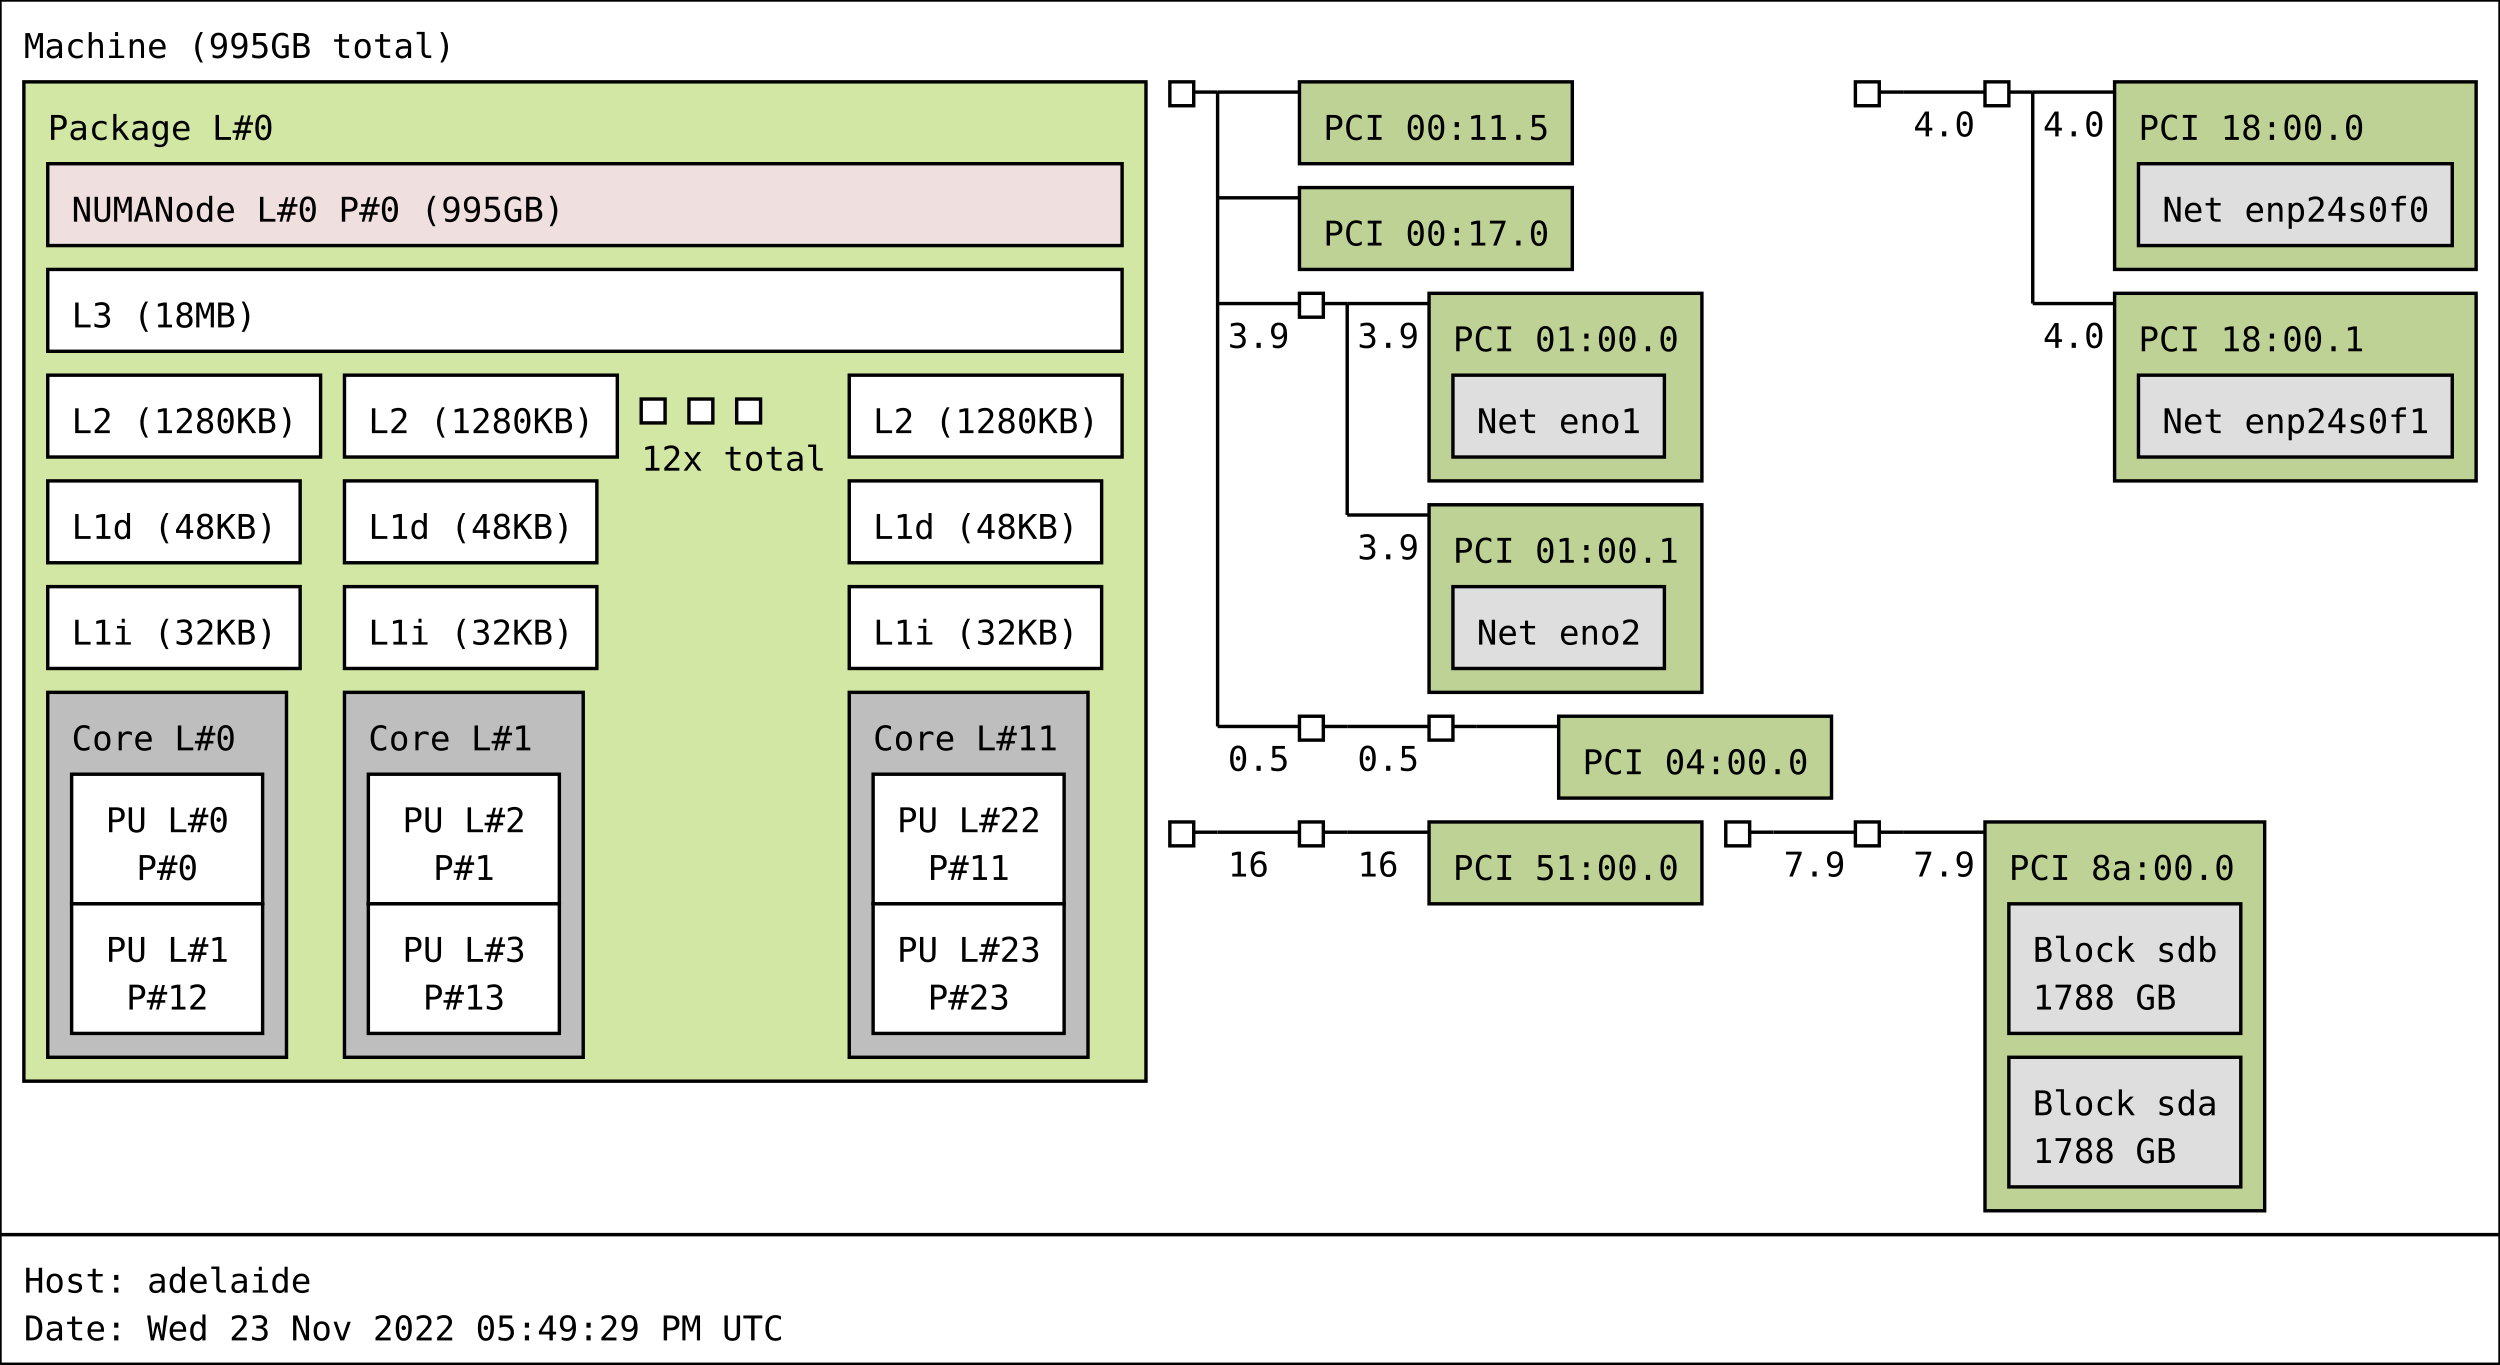
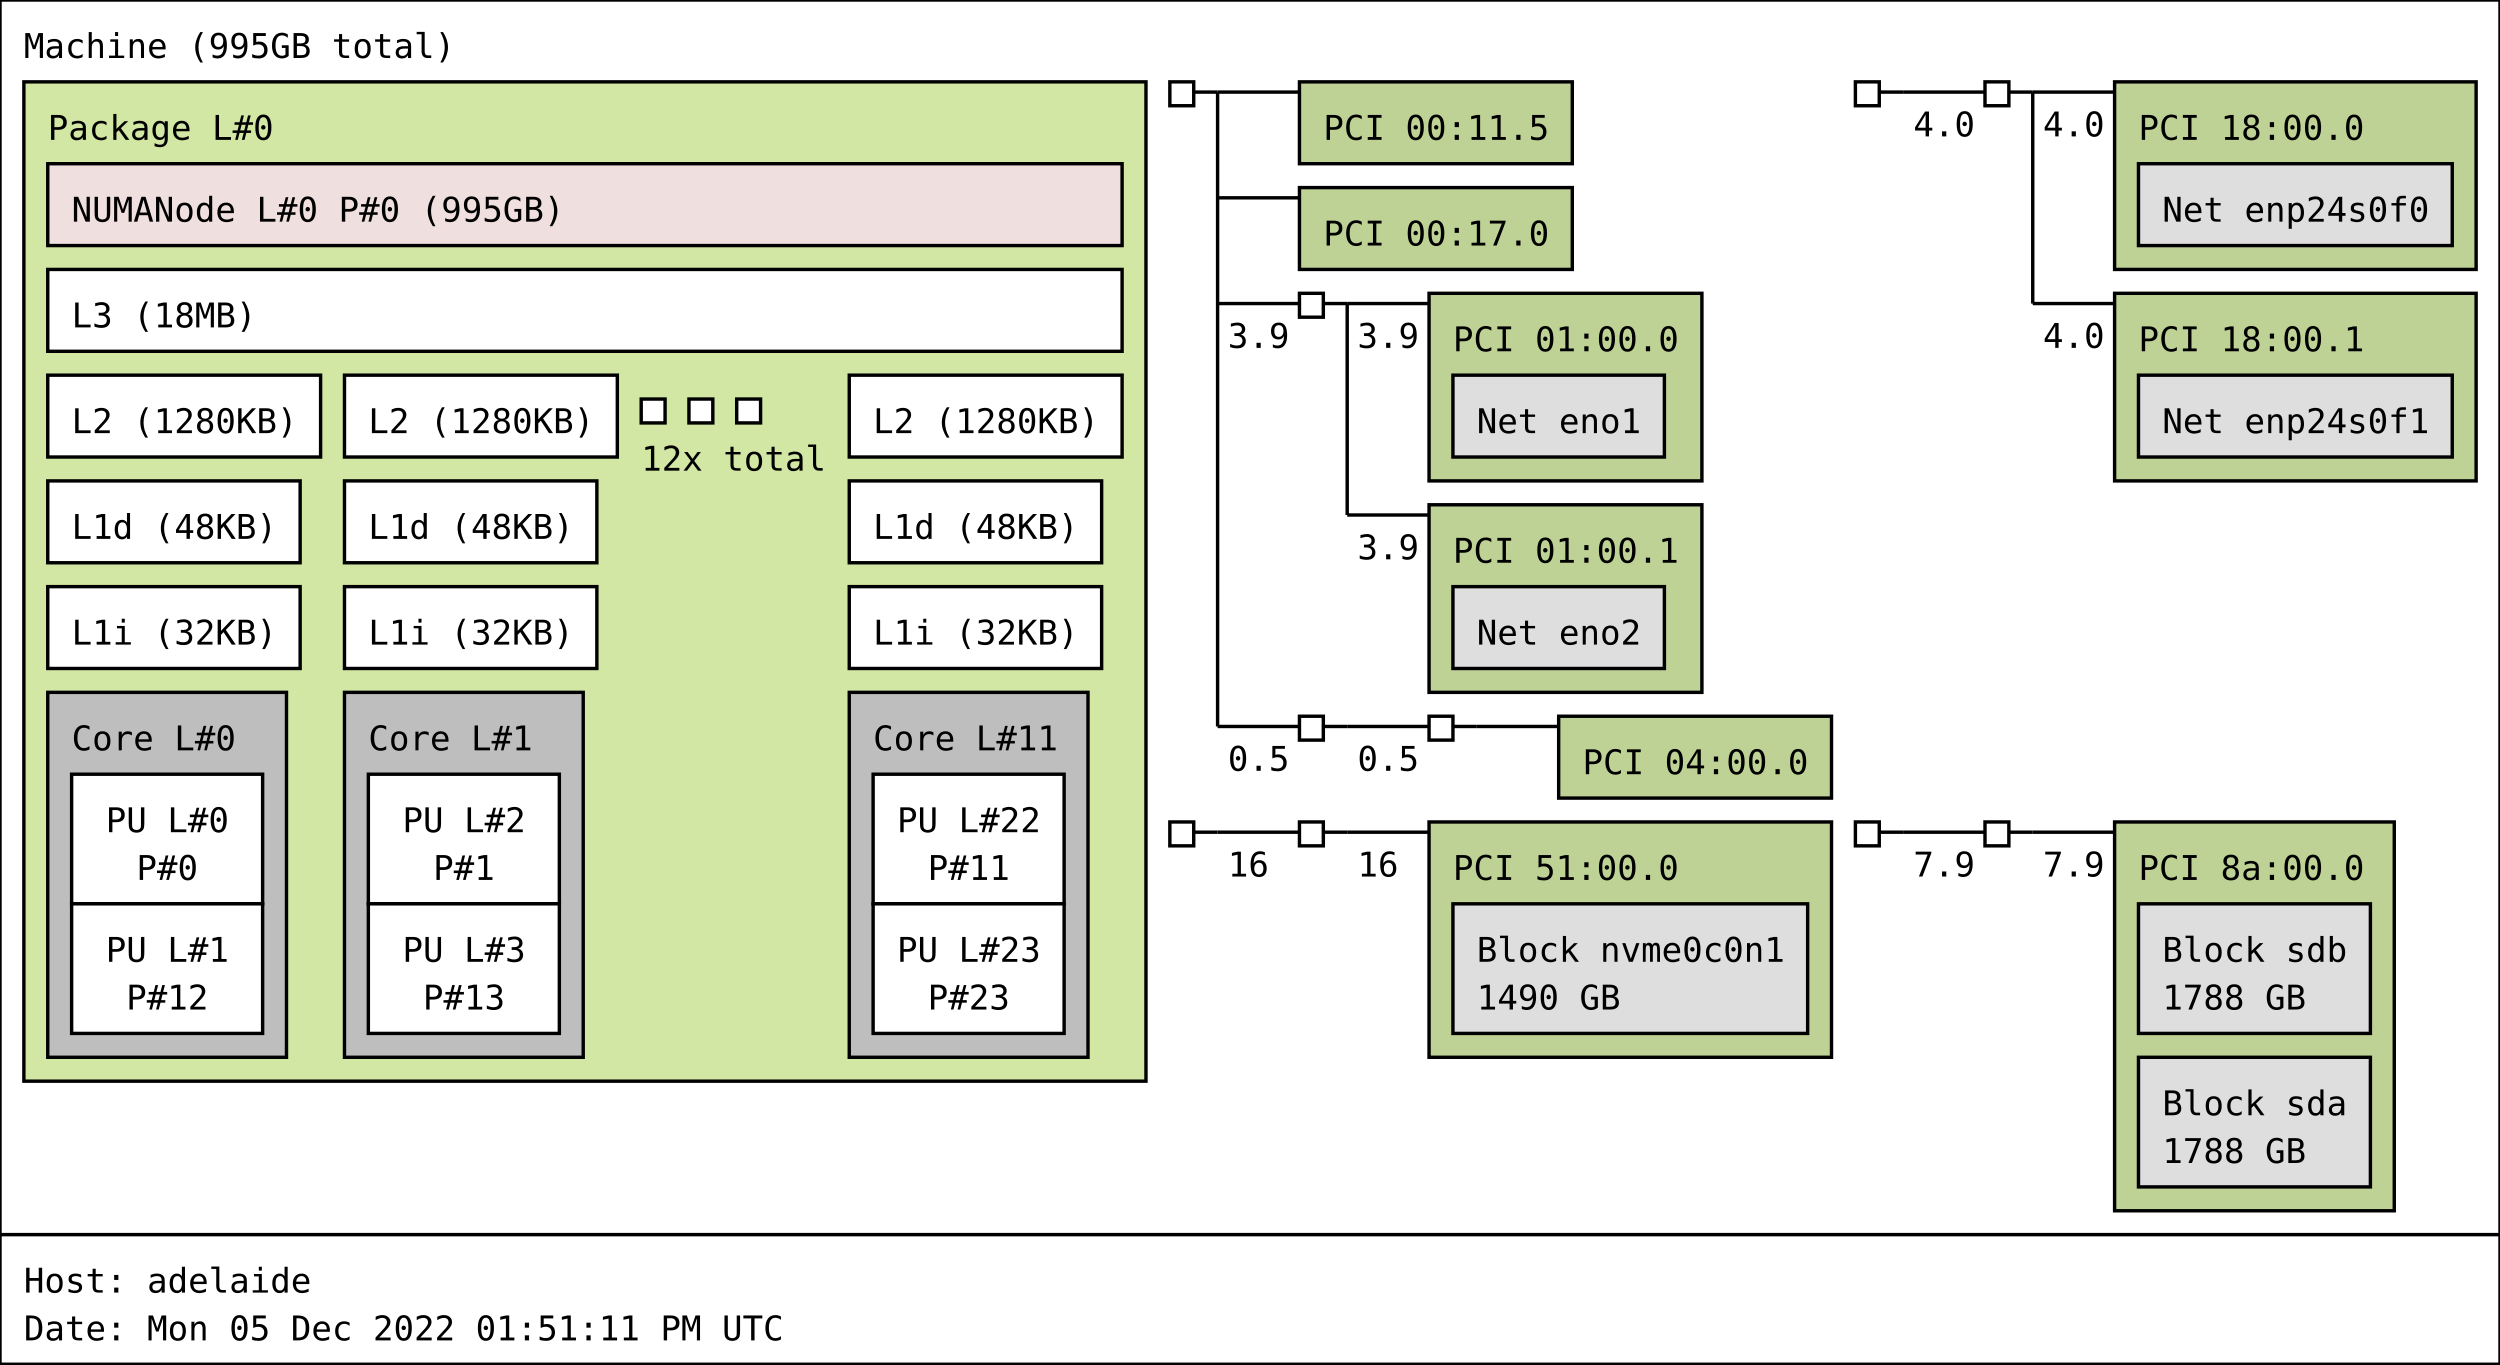
<svg xmlns="http://www.w3.org/2000/svg" width="733px" height="400px" viewBox="0 0 733px 400px" version="1.1">
  <rect id="Machine_0_rect" class="Machine" x="0" y="0" width="733" height="362" fill="rgb(255,255,255)" stroke="rgb(0,0,0)" stroke-width="1" />
  <text id="Machine_0_text" class="Machine" font-family="Monospace" x="7" y="17" fill="rgb(0,0,0)" font-size="10px">Machine (995GB total)</text>
  <rect id="Package_0_rect" class="Package" x="7" y="24" width="329" height="293" fill="rgb(210,231,164)" stroke="rgb(0,0,0)" stroke-width="1" />
  <text id="Package_0_text" class="Package" font-family="Monospace" x="14" y="41" fill="rgb(0,0,0)" font-size="10px">Package L#0</text>
  <rect id="L3_0_rect" class="L3" x="14" y="79" width="315" height="24" fill="rgb(255,255,255)" stroke="rgb(0,0,0)" stroke-width="1" />
  <text id="L3_0_text" class="L3" font-family="Monospace" x="21" y="96" fill="rgb(0,0,0)" font-size="10px">L3 (18MB)</text>
  <rect id="L2_0_rect" class="L2" x="14" y="110" width="80" height="24" fill="rgb(255,255,255)" stroke="rgb(0,0,0)" stroke-width="1" />
  <text id="L2_0_text" class="L2" font-family="Monospace" x="21" y="127" fill="rgb(0,0,0)" font-size="10px">L2 (1280KB)</text>
  <rect id="L1d_0_rect" class="L1d" x="14" y="141" width="74" height="24" fill="rgb(255,255,255)" stroke="rgb(0,0,0)" stroke-width="1" />
  <text id="L1d_0_text" class="L1d" font-family="Monospace" x="21" y="158" fill="rgb(0,0,0)" font-size="10px">L1d (48KB)</text>
  <rect id="L1i_0_rect" class="L1i" x="14" y="172" width="74" height="24" fill="rgb(255,255,255)" stroke="rgb(0,0,0)" stroke-width="1" />
  <text id="L1i_0_text" class="L1i" font-family="Monospace" x="21" y="189" fill="rgb(0,0,0)" font-size="10px">L1i (32KB)</text>
  <rect id="Core_0_rect" class="Core" x="14" y="203" width="70" height="107" fill="rgb(190,190,190)" stroke="rgb(0,0,0)" stroke-width="1" />
  <text id="Core_0_text" class="Core" font-family="Monospace" x="21" y="220" fill="rgb(0,0,0)" font-size="10px">Core L#0</text>
  <rect id="PU_0_rect" class="PU" x="21" y="227" width="56" height="38" fill="rgb(255,255,255)" stroke="rgb(0,0,0)" stroke-width="1" />
  <text id="PU_0_text" class="PU" font-family="Monospace" x="31" y="244" fill="rgb(0,0,0)" font-size="10px">PU L#0</text>
  <text id="PU_0_text_1" class="PU" font-family="Monospace" x="40" y="258" fill="rgb(0,0,0)" font-size="10px">P#0</text>
  <rect id="PU_1_rect" class="PU" x="21" y="265" width="56" height="38" fill="rgb(255,255,255)" stroke="rgb(0,0,0)" stroke-width="1" />
  <text id="PU_1_text" class="PU" font-family="Monospace" x="31" y="282" fill="rgb(0,0,0)" font-size="10px">PU L#1</text>
  <text id="PU_1_text_1" class="PU" font-family="Monospace" x="37" y="296" fill="rgb(0,0,0)" font-size="10px">P#12</text>
  <rect id="L2_1_rect" class="L2" x="101" y="110" width="80" height="24" fill="rgb(255,255,255)" stroke="rgb(0,0,0)" stroke-width="1" />
  <text id="L2_1_text" class="L2" font-family="Monospace" x="108" y="127" fill="rgb(0,0,0)" font-size="10px">L2 (1280KB)</text>
  <rect id="L1d_1_rect" class="L1d" x="101" y="141" width="74" height="24" fill="rgb(255,255,255)" stroke="rgb(0,0,0)" stroke-width="1" />
  <text id="L1d_1_text" class="L1d" font-family="Monospace" x="108" y="158" fill="rgb(0,0,0)" font-size="10px">L1d (48KB)</text>
  <rect id="L1i_1_rect" class="L1i" x="101" y="172" width="74" height="24" fill="rgb(255,255,255)" stroke="rgb(0,0,0)" stroke-width="1" />
  <text id="L1i_1_text" class="L1i" font-family="Monospace" x="108" y="189" fill="rgb(0,0,0)" font-size="10px">L1i (32KB)</text>
  <rect id="Core_1_rect" class="Core" x="101" y="203" width="70" height="107" fill="rgb(190,190,190)" stroke="rgb(0,0,0)" stroke-width="1" />
  <text id="Core_1_text" class="Core" font-family="Monospace" x="108" y="220" fill="rgb(0,0,0)" font-size="10px">Core L#1</text>
  <rect id="PU_2_rect" class="PU" x="108" y="227" width="56" height="38" fill="rgb(255,255,255)" stroke="rgb(0,0,0)" stroke-width="1" />
  <text id="PU_2_text" class="PU" font-family="Monospace" x="118" y="244" fill="rgb(0,0,0)" font-size="10px">PU L#2</text>
  <text id="PU_2_text_1" class="PU" font-family="Monospace" x="127" y="258" fill="rgb(0,0,0)" font-size="10px">P#1</text>
  <rect id="PU_3_rect" class="PU" x="108" y="265" width="56" height="38" fill="rgb(255,255,255)" stroke="rgb(0,0,0)" stroke-width="1" />
  <text id="PU_3_text" class="PU" font-family="Monospace" x="118" y="282" fill="rgb(0,0,0)" font-size="10px">PU L#3</text>
  <text id="PU_3_text_1" class="PU" font-family="Monospace" x="124" y="296" fill="rgb(0,0,0)" font-size="10px">P#13</text>
  <rect id="L2_2_rect" class="L2" x="188" y="117" width="7" height="7" fill="rgb(255,255,255)" stroke="rgb(0,0,0)" stroke-width="1" />
  <rect id="L2_2_rect" class="L2" x="202" y="117" width="7" height="7" fill="rgb(255,255,255)" stroke="rgb(0,0,0)" stroke-width="1" />
  <rect id="L2_2_rect" class="L2" x="216" y="117" width="7" height="7" fill="rgb(255,255,255)" stroke="rgb(0,0,0)" stroke-width="1" />
  <text id="L2_2_text" class="L2" font-family="Monospace" x="188" y="138" fill="rgb(0,0,0)" font-size="10px">12x total</text>
  <rect id="L2_11_rect" class="L2" x="249" y="110" width="80" height="24" fill="rgb(255,255,255)" stroke="rgb(0,0,0)" stroke-width="1" />
  <text id="L2_11_text" class="L2" font-family="Monospace" x="256" y="127" fill="rgb(0,0,0)" font-size="10px">L2 (1280KB)</text>
  <rect id="L1d_11_rect" class="L1d" x="249" y="141" width="74" height="24" fill="rgb(255,255,255)" stroke="rgb(0,0,0)" stroke-width="1" />
  <text id="L1d_11_text" class="L1d" font-family="Monospace" x="256" y="158" fill="rgb(0,0,0)" font-size="10px">L1d (48KB)</text>
  <rect id="L1i_11_rect" class="L1i" x="249" y="172" width="74" height="24" fill="rgb(255,255,255)" stroke="rgb(0,0,0)" stroke-width="1" />
  <text id="L1i_11_text" class="L1i" font-family="Monospace" x="256" y="189" fill="rgb(0,0,0)" font-size="10px">L1i (32KB)</text>
  <rect id="Core_11_rect" class="Core" x="249" y="203" width="70" height="107" fill="rgb(190,190,190)" stroke="rgb(0,0,0)" stroke-width="1" />
  <text id="Core_11_text" class="Core" font-family="Monospace" x="256" y="220" fill="rgb(0,0,0)" font-size="10px">Core L#11</text>
  <rect id="PU_22_rect" class="PU" x="256" y="227" width="56" height="38" fill="rgb(255,255,255)" stroke="rgb(0,0,0)" stroke-width="1" />
  <text id="PU_22_text" class="PU" font-family="Monospace" x="263" y="244" fill="rgb(0,0,0)" font-size="10px">PU L#22</text>
  <text id="PU_22_text_1" class="PU" font-family="Monospace" x="272" y="258" fill="rgb(0,0,0)" font-size="10px">P#11</text>
  <rect id="PU_23_rect" class="PU" x="256" y="265" width="56" height="38" fill="rgb(255,255,255)" stroke="rgb(0,0,0)" stroke-width="1" />
  <text id="PU_23_text" class="PU" font-family="Monospace" x="263" y="282" fill="rgb(0,0,0)" font-size="10px">PU L#23</text>
  <text id="PU_23_text_1" class="PU" font-family="Monospace" x="272" y="296" fill="rgb(0,0,0)" font-size="10px">P#23</text>
  <rect id="NUMANode_0_rect" class="NUMANode" x="14" y="48" width="315" height="24" fill="rgb(239,223,222)" stroke="rgb(0,0,0)" stroke-width="1" />
  <text id="NUMANode_0_text" class="NUMANode" font-family="Monospace" x="21" y="65" fill="rgb(0,0,0)" font-size="10px">NUMANode L#0 P#0 (995GB)</text>
  <rect id="HostBridge_0_rect" class="HostBridge" x="343" y="24" width="7" height="7" fill="rgb(255,255,255)" stroke="rgb(0,0,0)" stroke-width="1" />
  <line id="HostBridge_0_line" class="HostBridge" x1="350" y1="27" x2="357" y2="27" stroke="rgb(0,0,0)" stroke-width="1" />
  <line id="HostBridge_0_line_2" class="HostBridge" x1="357" y1="27" x2="381" y2="27" stroke="rgb(0,0,0)" stroke-width="1" />
  <line id="HostBridge_0_line_3" class="HostBridge" x1="357" y1="58" x2="381" y2="58" stroke="rgb(0,0,0)" stroke-width="1" />
  <line id="HostBridge_0_line_4" class="HostBridge" x1="357" y1="89" x2="381" y2="89" stroke="rgb(0,0,0)" stroke-width="1" />
  <text id="HostBridge_0_text_4" class="HostBridge" font-family="Monospace" x="360" y="102" fill="rgb(0,0,0)" font-size="10px">3.9</text>
  <line id="HostBridge_0_line_5" class="HostBridge" x1="357" y1="213" x2="381" y2="213" stroke="rgb(0,0,0)" stroke-width="1" />
  <text id="HostBridge_0_text_5" class="HostBridge" font-family="Monospace" x="360" y="226" fill="rgb(0,0,0)" font-size="10px">0.5</text>
  <line id="HostBridge_0_line_1" class="HostBridge" x1="357" y1="27" x2="357" y2="213" stroke="rgb(0,0,0)" stroke-width="1" />
  <rect id="PCI_0_rect" class="PCI" x="381" y="24" width="80" height="24" fill="rgb(190,210,149)" stroke="rgb(0,0,0)" stroke-width="1" />
  <text id="PCI_0_text" class="PCI" font-family="Monospace" x="388" y="41" fill="rgb(0,0,0)" font-size="10px">PCI 00:11.5</text>
  <rect id="PCI_1_rect" class="PCI" x="381" y="55" width="80" height="24" fill="rgb(190,210,149)" stroke="rgb(0,0,0)" stroke-width="1" />
  <text id="PCI_1_text" class="PCI" font-family="Monospace" x="388" y="72" fill="rgb(0,0,0)" font-size="10px">PCI 00:17.0</text>
  <rect id="PCIBridge_1_rect" class="PCIBridge" x="381" y="86" width="7" height="7" fill="rgb(255,255,255)" stroke="rgb(0,0,0)" stroke-width="1" />
  <line id="PCIBridge_1_line" class="PCIBridge" x1="388" y1="89" x2="395" y2="89" stroke="rgb(0,0,0)" stroke-width="1" />
  <line id="PCIBridge_1_line_2" class="PCIBridge" x1="395" y1="89" x2="419" y2="89" stroke="rgb(0,0,0)" stroke-width="1" />
  <text id="PCIBridge_1_text_2" class="PCIBridge" font-family="Monospace" x="398" y="102" fill="rgb(0,0,0)" font-size="10px">3.9</text>
  <line id="PCIBridge_1_line_3" class="PCIBridge" x1="395" y1="151" x2="419" y2="151" stroke="rgb(0,0,0)" stroke-width="1" />
  <text id="PCIBridge_1_text_3" class="PCIBridge" font-family="Monospace" x="398" y="164" fill="rgb(0,0,0)" font-size="10px">3.9</text>
  <line id="PCIBridge_1_line_1" class="PCIBridge" x1="395" y1="89" x2="395" y2="151" stroke="rgb(0,0,0)" stroke-width="1" />
  <rect id="PCI_2_rect" class="PCI" x="419" y="86" width="80" height="55" fill="rgb(190,210,149)" stroke="rgb(0,0,0)" stroke-width="1" />
  <text id="PCI_2_text" class="PCI" font-family="Monospace" x="426" y="103" fill="rgb(0,0,0)" font-size="10px">PCI 01:00.0</text>
  <rect id="Net_0_rect" class="Net" x="426" y="110" width="62" height="24" fill="rgb(222,222,222)" stroke="rgb(0,0,0)" stroke-width="1" />
  <text id="Net_0_text" class="Net" font-family="Monospace" x="433" y="127" fill="rgb(0,0,0)" font-size="10px">Net eno1</text>
  <rect id="PCI_3_rect" class="PCI" x="419" y="148" width="80" height="55" fill="rgb(190,210,149)" stroke="rgb(0,0,0)" stroke-width="1" />
  <text id="PCI_3_text" class="PCI" font-family="Monospace" x="426" y="165" fill="rgb(0,0,0)" font-size="10px">PCI 01:00.1</text>
  <rect id="Net_1_rect" class="Net" x="426" y="172" width="62" height="24" fill="rgb(222,222,222)" stroke="rgb(0,0,0)" stroke-width="1" />
  <text id="Net_1_text" class="Net" font-family="Monospace" x="433" y="189" fill="rgb(0,0,0)" font-size="10px">Net eno2</text>
  <rect id="PCIBridge_2_rect" class="PCIBridge" x="381" y="210" width="7" height="7" fill="rgb(255,255,255)" stroke="rgb(0,0,0)" stroke-width="1" />
  <line id="PCIBridge_2_line" class="PCIBridge" x1="388" y1="213" x2="395" y2="213" stroke="rgb(0,0,0)" stroke-width="1" />
  <line id="PCIBridge_2_line_2" class="PCIBridge" x1="395" y1="213" x2="419" y2="213" stroke="rgb(0,0,0)" stroke-width="1" />
  <text id="PCIBridge_2_text_2" class="PCIBridge" font-family="Monospace" x="398" y="226" fill="rgb(0,0,0)" font-size="10px">0.5</text>
  <line id="PCIBridge_2_line_1" class="PCIBridge" x1="395" y1="213" x2="395" y2="213" stroke="rgb(0,0,0)" stroke-width="1" />
  <rect id="PCIBridge_3_rect" class="PCIBridge" x="419" y="210" width="7" height="7" fill="rgb(255,255,255)" stroke="rgb(0,0,0)" stroke-width="1" />
  <line id="PCIBridge_3_line" class="PCIBridge" x1="426" y1="213" x2="433" y2="213" stroke="rgb(0,0,0)" stroke-width="1" />
  <line id="PCIBridge_3_line_2" class="PCIBridge" x1="433" y1="213" x2="457" y2="213" stroke="rgb(0,0,0)" stroke-width="1" />
  <line id="PCIBridge_3_line_1" class="PCIBridge" x1="433" y1="213" x2="433" y2="213" stroke="rgb(0,0,0)" stroke-width="1" />
  <rect id="PCI_4_rect" class="PCI" x="457" y="210" width="80" height="24" fill="rgb(190,210,149)" stroke="rgb(0,0,0)" stroke-width="1" />
  <text id="PCI_4_text" class="PCI" font-family="Monospace" x="464" y="227" fill="rgb(0,0,0)" font-size="10px">PCI 04:00.0</text>
  <rect id="HostBridge_4_rect" class="HostBridge" x="544" y="24" width="7" height="7" fill="rgb(255,255,255)" stroke="rgb(0,0,0)" stroke-width="1" />
  <line id="HostBridge_4_line" class="HostBridge" x1="551" y1="27" x2="558" y2="27" stroke="rgb(0,0,0)" stroke-width="1" />
  <line id="HostBridge_4_line_2" class="HostBridge" x1="558" y1="27" x2="582" y2="27" stroke="rgb(0,0,0)" stroke-width="1" />
  <text id="HostBridge_4_text_2" class="HostBridge" font-family="Monospace" x="561" y="40" fill="rgb(0,0,0)" font-size="10px">4.0</text>
  <line id="HostBridge_4_line_1" class="HostBridge" x1="558" y1="27" x2="558" y2="27" stroke="rgb(0,0,0)" stroke-width="1" />
  <rect id="PCIBridge_5_rect" class="PCIBridge" x="582" y="24" width="7" height="7" fill="rgb(255,255,255)" stroke="rgb(0,0,0)" stroke-width="1" />
  <line id="PCIBridge_5_line" class="PCIBridge" x1="589" y1="27" x2="596" y2="27" stroke="rgb(0,0,0)" stroke-width="1" />
  <line id="PCIBridge_5_line_2" class="PCIBridge" x1="596" y1="27" x2="620" y2="27" stroke="rgb(0,0,0)" stroke-width="1" />
  <text id="PCIBridge_5_text_2" class="PCIBridge" font-family="Monospace" x="599" y="40" fill="rgb(0,0,0)" font-size="10px">4.0</text>
  <line id="PCIBridge_5_line_3" class="PCIBridge" x1="596" y1="89" x2="620" y2="89" stroke="rgb(0,0,0)" stroke-width="1" />
  <text id="PCIBridge_5_text_3" class="PCIBridge" font-family="Monospace" x="599" y="102" fill="rgb(0,0,0)" font-size="10px">4.0</text>
  <line id="PCIBridge_5_line_1" class="PCIBridge" x1="596" y1="27" x2="596" y2="89" stroke="rgb(0,0,0)" stroke-width="1" />
  <rect id="PCI_5_rect" class="PCI" x="620" y="24" width="106" height="55" fill="rgb(190,210,149)" stroke="rgb(0,0,0)" stroke-width="1" />
  <text id="PCI_5_text" class="PCI" font-family="Monospace" x="627" y="41" fill="rgb(0,0,0)" font-size="10px">PCI 18:00.0</text>
  <rect id="Net_2_rect" class="Net" x="627" y="48" width="92" height="24" fill="rgb(222,222,222)" stroke="rgb(0,0,0)" stroke-width="1" />
  <text id="Net_2_text" class="Net" font-family="Monospace" x="634" y="65" fill="rgb(0,0,0)" font-size="10px">Net enp24s0f0</text>
  <rect id="PCI_6_rect" class="PCI" x="620" y="86" width="106" height="55" fill="rgb(190,210,149)" stroke="rgb(0,0,0)" stroke-width="1" />
  <text id="PCI_6_text" class="PCI" font-family="Monospace" x="627" y="103" fill="rgb(0,0,0)" font-size="10px">PCI 18:00.1</text>
  <rect id="Net_3_rect" class="Net" x="627" y="110" width="92" height="24" fill="rgb(222,222,222)" stroke="rgb(0,0,0)" stroke-width="1" />
  <text id="Net_3_text" class="Net" font-family="Monospace" x="634" y="127" fill="rgb(0,0,0)" font-size="10px">Net enp24s0f1</text>
  <rect id="HostBridge_6_rect" class="HostBridge" x="343" y="241" width="7" height="7" fill="rgb(255,255,255)" stroke="rgb(0,0,0)" stroke-width="1" />
  <line id="HostBridge_6_line" class="HostBridge" x1="350" y1="244" x2="357" y2="244" stroke="rgb(0,0,0)" stroke-width="1" />
  <line id="HostBridge_6_line_2" class="HostBridge" x1="357" y1="244" x2="381" y2="244" stroke="rgb(0,0,0)" stroke-width="1" />
  <text id="HostBridge_6_text_2" class="HostBridge" font-family="Monospace" x="360" y="257" fill="rgb(0,0,0)" font-size="10px">16</text>
  <line id="HostBridge_6_line_1" class="HostBridge" x1="357" y1="244" x2="357" y2="244" stroke="rgb(0,0,0)" stroke-width="1" />
  <rect id="PCIBridge_7_rect" class="PCIBridge" x="381" y="241" width="7" height="7" fill="rgb(255,255,255)" stroke="rgb(0,0,0)" stroke-width="1" />
  <line id="PCIBridge_7_line" class="PCIBridge" x1="388" y1="244" x2="395" y2="244" stroke="rgb(0,0,0)" stroke-width="1" />
  <line id="PCIBridge_7_line_2" class="PCIBridge" x1="395" y1="244" x2="419" y2="244" stroke="rgb(0,0,0)" stroke-width="1" />
  <text id="PCIBridge_7_text_2" class="PCIBridge" font-family="Monospace" x="398" y="257" fill="rgb(0,0,0)" font-size="10px">16</text>
  <line id="PCIBridge_7_line_1" class="PCIBridge" x1="395" y1="244" x2="395" y2="244" stroke="rgb(0,0,0)" stroke-width="1" />
-   <rect id="PCI_7_rect" class="PCI" x="419" y="241" width="80" height="24" fill="rgb(190,210,149)" stroke="rgb(0,0,0)" stroke-width="1" />
+   <rect id="PCI_7_rect" class="PCI" x="419" y="241" width="118" height="69" fill="rgb(190,210,149)" stroke="rgb(0,0,0)" stroke-width="1" />
  <text id="PCI_7_text" class="PCI" font-family="Monospace" x="426" y="258" fill="rgb(0,0,0)" font-size="10px">PCI 51:00.0</text>
-   <rect id="HostBridge_8_rect" class="HostBridge" x="506" y="241" width="7" height="7" fill="rgb(255,255,255)" stroke="rgb(0,0,0)" stroke-width="1" />
-   <line id="HostBridge_8_line" class="HostBridge" x1="513" y1="244" x2="520" y2="244" stroke="rgb(0,0,0)" stroke-width="1" />
-   <line id="HostBridge_8_line_2" class="HostBridge" x1="520" y1="244" x2="544" y2="244" stroke="rgb(0,0,0)" stroke-width="1" />
-   <text id="HostBridge_8_text_2" class="HostBridge" font-family="Monospace" x="523" y="257" fill="rgb(0,0,0)" font-size="10px">7.9</text>
-   <line id="HostBridge_8_line_1" class="HostBridge" x1="520" y1="244" x2="520" y2="244" stroke="rgb(0,0,0)" stroke-width="1" />
-   <rect id="PCIBridge_9_rect" class="PCIBridge" x="544" y="241" width="7" height="7" fill="rgb(255,255,255)" stroke="rgb(0,0,0)" stroke-width="1" />
-   <line id="PCIBridge_9_line" class="PCIBridge" x1="551" y1="244" x2="558" y2="244" stroke="rgb(0,0,0)" stroke-width="1" />
-   <line id="PCIBridge_9_line_2" class="PCIBridge" x1="558" y1="244" x2="582" y2="244" stroke="rgb(0,0,0)" stroke-width="1" />
-   <text id="PCIBridge_9_text_2" class="PCIBridge" font-family="Monospace" x="561" y="257" fill="rgb(0,0,0)" font-size="10px">7.9</text>
-   <line id="PCIBridge_9_line_1" class="PCIBridge" x1="558" y1="244" x2="558" y2="244" stroke="rgb(0,0,0)" stroke-width="1" />
-   <rect id="PCI_8_rect" class="PCI" x="582" y="241" width="82" height="114" fill="rgb(190,210,149)" stroke="rgb(0,0,0)" stroke-width="1" />
-   <text id="PCI_8_text" class="PCI" font-family="Monospace" x="589" y="258" fill="rgb(0,0,0)" font-size="10px">PCI 8a:00.0</text>
-   <rect id="Block_4_rect" class="Block" x="589" y="265" width="68" height="38" fill="rgb(222,222,222)" stroke="rgb(0,0,0)" stroke-width="1" />
-   <text id="Block_4_text" class="Block" font-family="Monospace" x="596" y="282" fill="rgb(0,0,0)" font-size="10px">Block sdb</text>
-   <text id="Block_4_text_1" class="Block" font-family="Monospace" x="596" y="296" fill="rgb(0,0,0)" font-size="10px">1788 GB</text>
-   <rect id="Block_5_rect" class="Block" x="589" y="310" width="68" height="38" fill="rgb(222,222,222)" stroke="rgb(0,0,0)" stroke-width="1" />
-   <text id="Block_5_text" class="Block" font-family="Monospace" x="596" y="327" fill="rgb(0,0,0)" font-size="10px">Block sda</text>
-   <text id="Block_5_text_1" class="Block" font-family="Monospace" x="596" y="341" fill="rgb(0,0,0)" font-size="10px">1788 GB</text>
+   <rect id="Block_4_rect" class="Block" x="426" y="265" width="104" height="38" fill="rgb(222,222,222)" stroke="rgb(0,0,0)" stroke-width="1" />
+   <text id="Block_4_text" class="Block" font-family="Monospace" x="433" y="282" fill="rgb(0,0,0)" font-size="10px">Block nvme0c0n1</text>
+   <text id="Block_4_text_1" class="Block" font-family="Monospace" x="433" y="296" fill="rgb(0,0,0)" font-size="10px">1490 GB</text>
+   <rect id="HostBridge_8_rect" class="HostBridge" x="544" y="241" width="7" height="7" fill="rgb(255,255,255)" stroke="rgb(0,0,0)" stroke-width="1" />
+   <line id="HostBridge_8_line" class="HostBridge" x1="551" y1="244" x2="558" y2="244" stroke="rgb(0,0,0)" stroke-width="1" />
+   <line id="HostBridge_8_line_2" class="HostBridge" x1="558" y1="244" x2="582" y2="244" stroke="rgb(0,0,0)" stroke-width="1" />
+   <text id="HostBridge_8_text_2" class="HostBridge" font-family="Monospace" x="561" y="257" fill="rgb(0,0,0)" font-size="10px">7.9</text>
+   <line id="HostBridge_8_line_1" class="HostBridge" x1="558" y1="244" x2="558" y2="244" stroke="rgb(0,0,0)" stroke-width="1" />
+   <rect id="PCIBridge_9_rect" class="PCIBridge" x="582" y="241" width="7" height="7" fill="rgb(255,255,255)" stroke="rgb(0,0,0)" stroke-width="1" />
+   <line id="PCIBridge_9_line" class="PCIBridge" x1="589" y1="244" x2="596" y2="244" stroke="rgb(0,0,0)" stroke-width="1" />
+   <line id="PCIBridge_9_line_2" class="PCIBridge" x1="596" y1="244" x2="620" y2="244" stroke="rgb(0,0,0)" stroke-width="1" />
+   <text id="PCIBridge_9_text_2" class="PCIBridge" font-family="Monospace" x="599" y="257" fill="rgb(0,0,0)" font-size="10px">7.9</text>
+   <line id="PCIBridge_9_line_1" class="PCIBridge" x1="596" y1="244" x2="596" y2="244" stroke="rgb(0,0,0)" stroke-width="1" />
+   <rect id="PCI_8_rect" class="PCI" x="620" y="241" width="82" height="114" fill="rgb(190,210,149)" stroke="rgb(0,0,0)" stroke-width="1" />
+   <text id="PCI_8_text" class="PCI" font-family="Monospace" x="627" y="258" fill="rgb(0,0,0)" font-size="10px">PCI 8a:00.0</text>
+   <rect id="Block_5_rect" class="Block" x="627" y="265" width="68" height="38" fill="rgb(222,222,222)" stroke="rgb(0,0,0)" stroke-width="1" />
+   <text id="Block_5_text" class="Block" font-family="Monospace" x="634" y="282" fill="rgb(0,0,0)" font-size="10px">Block sdb</text>
+   <text id="Block_5_text_1" class="Block" font-family="Monospace" x="634" y="296" fill="rgb(0,0,0)" font-size="10px">1788 GB</text>
+   <rect id="Block_6_rect" class="Block" x="627" y="310" width="68" height="38" fill="rgb(222,222,222)" stroke="rgb(0,0,0)" stroke-width="1" />
+   <text id="Block_6_text" class="Block" font-family="Monospace" x="634" y="327" fill="rgb(0,0,0)" font-size="10px">Block sda</text>
+   <text id="Block_6_text_1" class="Block" font-family="Monospace" x="634" y="341" fill="rgb(0,0,0)" font-size="10px">1788 GB</text>
  <rect id="anon_rect" x="0" y="362" width="733" height="38" fill="rgb(255,255,255)" stroke="rgb(0,0,0)" stroke-width="1" />
  <text id="anon_text" font-family="Monospace" x="7" y="379" fill="rgb(0,0,0)" font-size="10px">Host: adelaide</text>
-   <text id="anon_text_1" font-family="Monospace" x="7" y="393" fill="rgb(0,0,0)" font-size="10px">Date: Wed 23 Nov 2022 05:49:29 PM UTC</text>
+   <text id="anon_text_1" font-family="Monospace" x="7" y="393" fill="rgb(0,0,0)" font-size="10px">Date: Mon 05 Dec 2022 01:51:11 PM UTC</text>
</svg>
